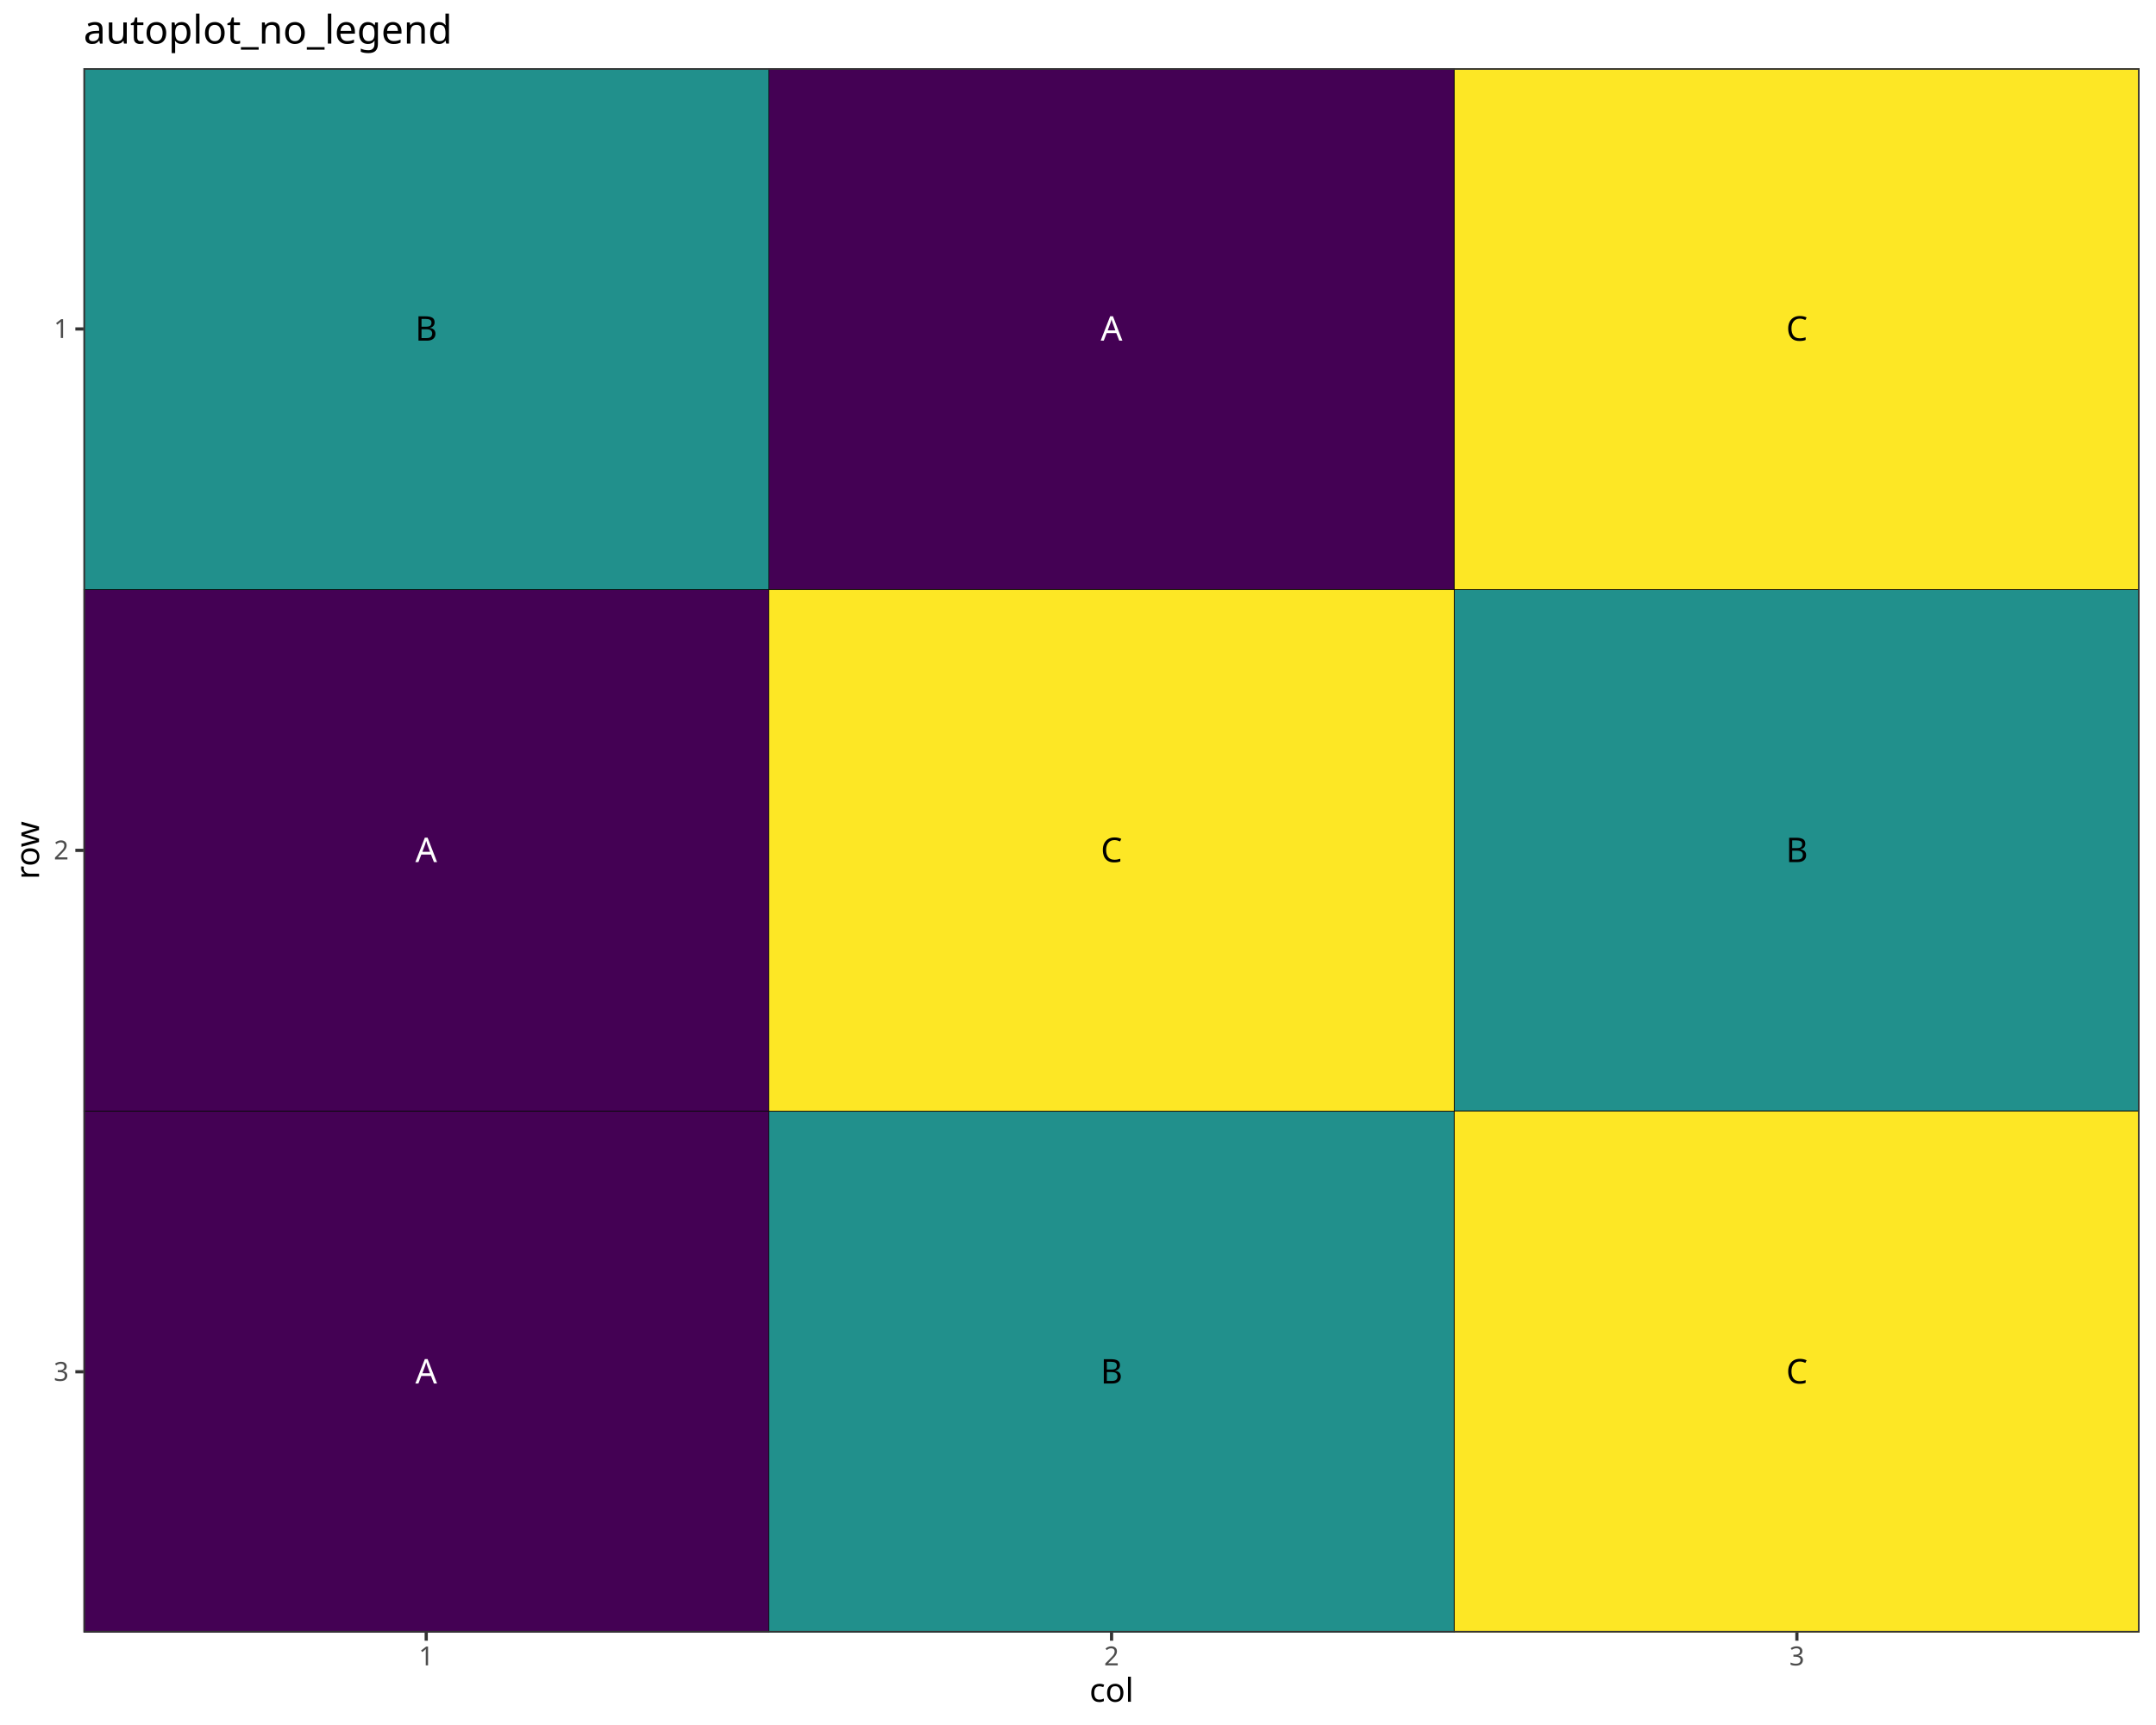
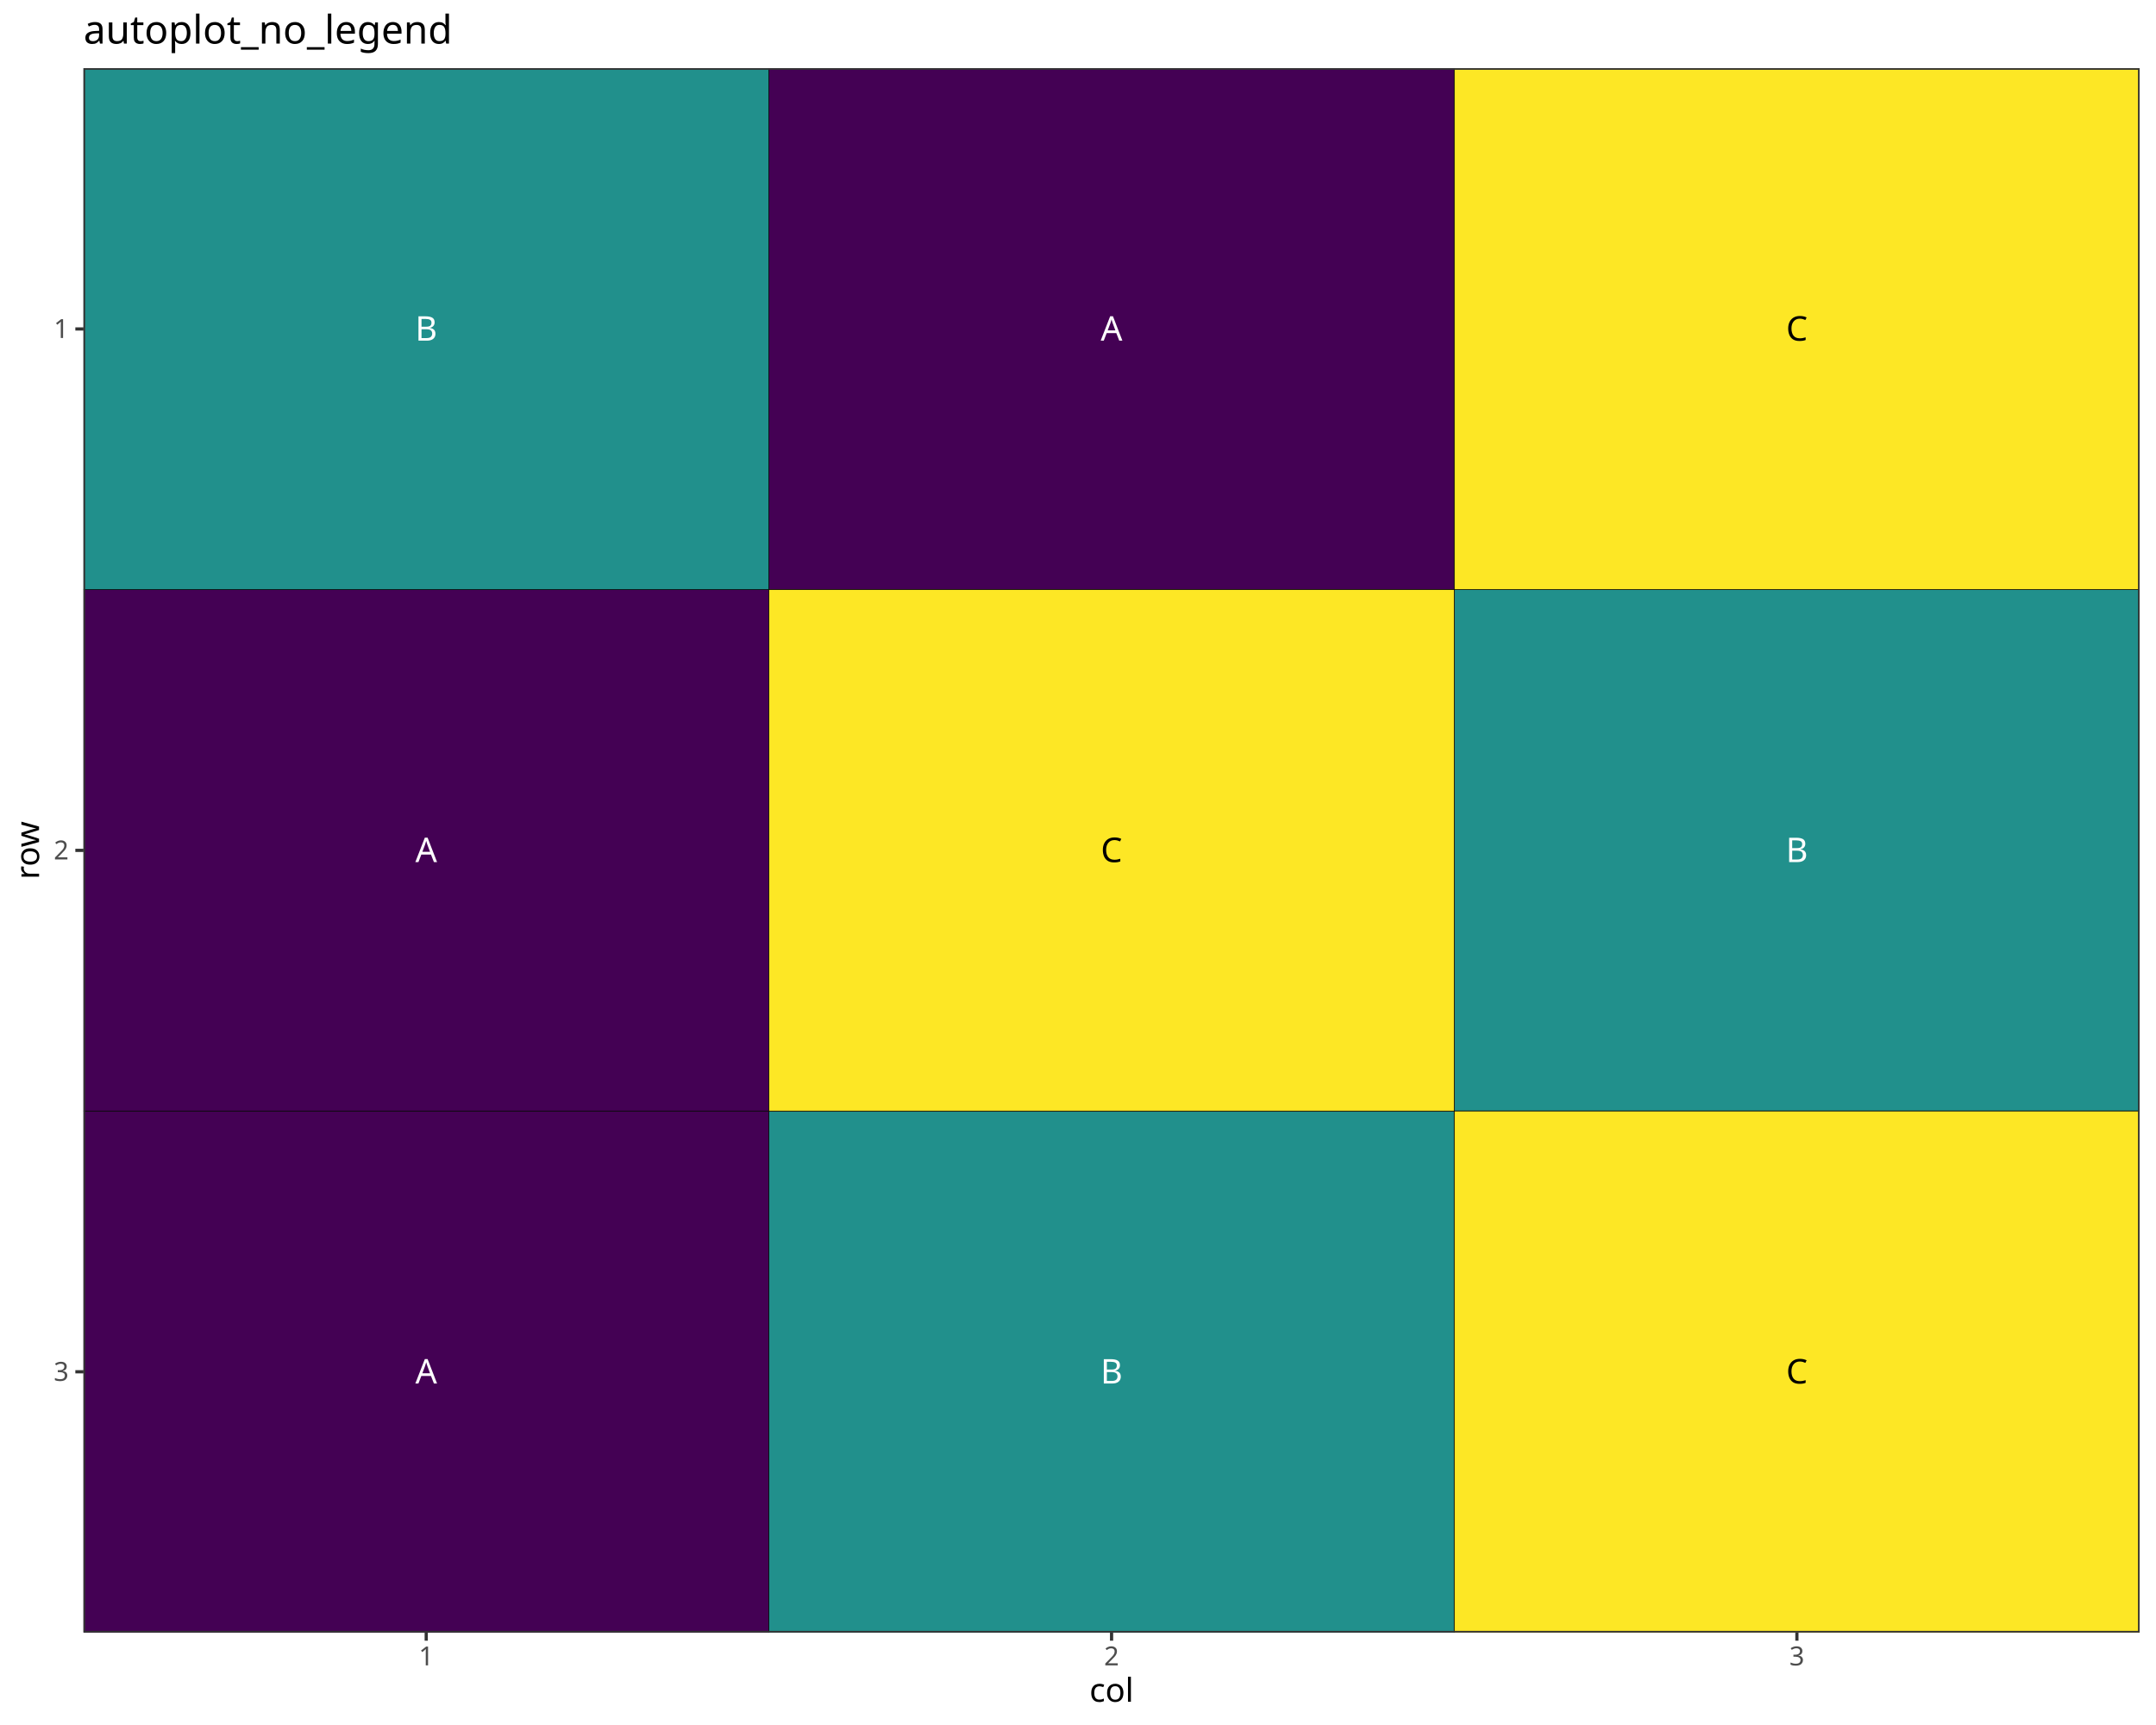
<svg xmlns="http://www.w3.org/2000/svg" class="svglite" data-engine-version="2.0" width="720.00pt" height="576.00pt" viewBox="0 0 720.00 576.00">
  <defs>
    <style type="text/css">
    .svglite line, .svglite polyline, .svglite polygon, .svglite path, .svglite rect, .svglite circle {
      fill: none;
      stroke: #000000;
      stroke-linecap: round;
      stroke-linejoin: round;
      stroke-miterlimit: 10.00;
    }
  </style>
  </defs>
  <rect width="100%" height="100%" style="stroke: none; fill: #FFFFFF;" />
  <defs>
    <clipPath id="cpMC4wMHw3MjAuMDB8MC4wMHw1NzYuMDA=">
      <rect x="0.00" y="0.00" width="720.00" height="576.00" />
    </clipPath>
  </defs>
  <g clip-path="url(#cpMC4wMHw3MjAuMDB8MC4wMHw1NzYuMDA=)">
    <rect x="0.00" y="0.00" width="720.00" height="576.00" style="stroke-width: 1.07; stroke: #FFFFFF; fill: #FFFFFF;" />
  </g>
  <defs>
    <clipPath id="cpMjcuOTB8NzE0LjUyfDIyLjc4fDU0NS4xMQ==">
      <rect x="27.90" y="22.78" width="686.62" height="522.33" />
    </clipPath>
  </defs>
  <g clip-path="url(#cpMjcuOTB8NzE0LjUyfDIyLjc4fDU0NS4xMQ==)">
    <rect x="27.90" y="22.78" width="686.62" height="522.33" style="stroke-width: 1.07; stroke: none; fill: #FFFFFF;" />
    <polyline points="27.90,22.78 714.52,22.78 " style="stroke-width: 0.53; stroke: #EBEBEB; stroke-linecap: butt;" />
    <polyline points="27.90,196.89 714.52,196.89 " style="stroke-width: 0.53; stroke: #EBEBEB; stroke-linecap: butt;" />
    <polyline points="27.90,371.00 714.52,371.00 " style="stroke-width: 0.53; stroke: #EBEBEB; stroke-linecap: butt;" />
    <polyline points="27.90,545.11 714.52,545.11 " style="stroke-width: 0.53; stroke: #EBEBEB; stroke-linecap: butt;" />
    <polyline points="27.90,545.11 27.90,22.78 " style="stroke-width: 0.53; stroke: #EBEBEB; stroke-linecap: butt;" />
    <polyline points="256.77,545.11 256.77,22.78 " style="stroke-width: 0.53; stroke: #EBEBEB; stroke-linecap: butt;" />
    <polyline points="485.65,545.11 485.65,22.78 " style="stroke-width: 0.53; stroke: #EBEBEB; stroke-linecap: butt;" />
    <polyline points="714.52,545.11 714.52,22.78 " style="stroke-width: 0.53; stroke: #EBEBEB; stroke-linecap: butt;" />
    <polyline points="27.90,109.84 714.52,109.84 " style="stroke-width: 1.07; stroke: #EBEBEB; stroke-linecap: butt;" />
    <polyline points="27.90,283.95 714.52,283.95 " style="stroke-width: 1.07; stroke: #EBEBEB; stroke-linecap: butt;" />
    <polyline points="27.90,458.06 714.52,458.06 " style="stroke-width: 1.07; stroke: #EBEBEB; stroke-linecap: butt;" />
    <polyline points="142.34,545.11 142.34,22.78 " style="stroke-width: 1.07; stroke: #EBEBEB; stroke-linecap: butt;" />
    <polyline points="371.21,545.11 371.21,22.78 " style="stroke-width: 1.07; stroke: #EBEBEB; stroke-linecap: butt;" />
    <polyline points="600.08,545.11 600.08,22.78 " style="stroke-width: 1.07; stroke: #EBEBEB; stroke-linecap: butt;" />
    <rect x="27.90" y="371.00" width="228.87" height="174.11" style="stroke-width: 0.21; stroke-linecap: butt; stroke-linejoin: miter; fill: #440154;" />
    <rect x="256.77" y="22.78" width="228.87" height="174.11" style="stroke-width: 0.21; stroke-linecap: butt; stroke-linejoin: miter; fill: #440154;" />
    <rect x="27.90" y="196.89" width="228.87" height="174.11" style="stroke-width: 0.21; stroke-linecap: butt; stroke-linejoin: miter; fill: #440154;" />
    <rect x="27.90" y="22.78" width="228.87" height="174.11" style="stroke-width: 0.21; stroke-linecap: butt; stroke-linejoin: miter; fill: #21908C;" />
    <rect x="485.65" y="196.89" width="228.87" height="174.11" style="stroke-width: 0.21; stroke-linecap: butt; stroke-linejoin: miter; fill: #21908C;" />
    <rect x="256.77" y="371.00" width="228.87" height="174.11" style="stroke-width: 0.21; stroke-linecap: butt; stroke-linejoin: miter; fill: #21908C;" />
    <rect x="256.77" y="196.89" width="228.87" height="174.11" style="stroke-width: 0.21; stroke-linecap: butt; stroke-linejoin: miter; fill: #FDE725;" />
    <rect x="485.65" y="22.78" width="228.87" height="174.11" style="stroke-width: 0.21; stroke-linecap: butt; stroke-linejoin: miter; fill: #FDE725;" />
    <rect x="485.65" y="371.00" width="228.87" height="174.11" style="stroke-width: 0.21; stroke-linecap: butt; stroke-linejoin: miter; fill: #FDE725;" />
    <text x="142.34" y="461.97" text-anchor="middle" style="font-size: 11.38px; fill: #FFFFFF; font-family: sans;" textLength="7.59px" lengthAdjust="spacingAndGlyphs">A</text>
    <text x="371.21" y="113.75" text-anchor="middle" style="font-size: 11.38px; fill: #FFFFFF; font-family: sans;" textLength="7.59px" lengthAdjust="spacingAndGlyphs">A</text>
    <text x="142.34" y="287.86" text-anchor="middle" style="font-size: 11.38px; fill: #FFFFFF; font-family: sans;" textLength="7.59px" lengthAdjust="spacingAndGlyphs">A</text>
-     <text x="142.34" y="113.75" text-anchor="middle" style="font-size: 11.38px; font-family: sans;" textLength="7.59px" lengthAdjust="spacingAndGlyphs">B</text>
-     <text x="600.08" y="287.86" text-anchor="middle" style="font-size: 11.38px; font-family: sans;" textLength="7.59px" lengthAdjust="spacingAndGlyphs">B</text>
-     <text x="371.21" y="461.97" text-anchor="middle" style="font-size: 11.38px; font-family: sans;" textLength="7.59px" lengthAdjust="spacingAndGlyphs">B</text>
+     <text x="142.34" y="113.75" text-anchor="middle" style="font-size: 11.38px; fill: #FFFFFF; font-family: sans;" textLength="7.59px" lengthAdjust="spacingAndGlyphs">B</text>
+     <text x="600.08" y="287.86" text-anchor="middle" style="font-size: 11.38px; fill: #FFFFFF; font-family: sans;" textLength="7.59px" lengthAdjust="spacingAndGlyphs">B</text>
+     <text x="371.21" y="461.97" text-anchor="middle" style="font-size: 11.38px; fill: #FFFFFF; font-family: sans;" textLength="7.59px" lengthAdjust="spacingAndGlyphs">B</text>
    <text x="371.21" y="287.86" text-anchor="middle" style="font-size: 11.38px; font-family: sans;" textLength="8.22px" lengthAdjust="spacingAndGlyphs">C</text>
    <text x="600.08" y="113.75" text-anchor="middle" style="font-size: 11.38px; font-family: sans;" textLength="8.22px" lengthAdjust="spacingAndGlyphs">C</text>
    <text x="600.08" y="461.97" text-anchor="middle" style="font-size: 11.38px; font-family: sans;" textLength="8.22px" lengthAdjust="spacingAndGlyphs">C</text>
    <rect x="27.90" y="22.78" width="686.62" height="522.33" style="stroke-width: 1.07; stroke: #333333;" />
  </g>
  <g clip-path="url(#cpMC4wMHw3MjAuMDB8MC4wMHw1NzYuMDA=)">
    <text x="22.97" y="112.87" text-anchor="end" style="font-size: 8.80px; fill: #4D4D4D; font-family: sans;" textLength="4.89px" lengthAdjust="spacingAndGlyphs">1</text>
    <text x="22.97" y="286.98" text-anchor="end" style="font-size: 8.80px; fill: #4D4D4D; font-family: sans;" textLength="4.89px" lengthAdjust="spacingAndGlyphs">2</text>
    <text x="22.97" y="461.09" text-anchor="end" style="font-size: 8.80px; fill: #4D4D4D; font-family: sans;" textLength="4.89px" lengthAdjust="spacingAndGlyphs">3</text>
    <polyline points="25.16,109.84 27.90,109.84 " style="stroke-width: 1.07; stroke: #333333; stroke-linecap: butt;" />
    <polyline points="25.16,283.95 27.90,283.95 " style="stroke-width: 1.07; stroke: #333333; stroke-linecap: butt;" />
    <polyline points="25.16,458.06 27.90,458.06 " style="stroke-width: 1.07; stroke: #333333; stroke-linecap: butt;" />
    <polyline points="142.34,547.85 142.34,545.11 " style="stroke-width: 1.07; stroke: #333333; stroke-linecap: butt;" />
    <polyline points="371.21,547.85 371.21,545.11 " style="stroke-width: 1.07; stroke: #333333; stroke-linecap: butt;" />
    <polyline points="600.08,547.85 600.08,545.11 " style="stroke-width: 1.07; stroke: #333333; stroke-linecap: butt;" />
    <text x="142.34" y="556.10" text-anchor="middle" style="font-size: 8.80px; fill: #4D4D4D; font-family: sans;" textLength="4.89px" lengthAdjust="spacingAndGlyphs">1</text>
    <text x="371.21" y="556.10" text-anchor="middle" style="font-size: 8.80px; fill: #4D4D4D; font-family: sans;" textLength="4.89px" lengthAdjust="spacingAndGlyphs">2</text>
    <text x="600.08" y="556.10" text-anchor="middle" style="font-size: 8.80px; fill: #4D4D4D; font-family: sans;" textLength="4.89px" lengthAdjust="spacingAndGlyphs">3</text>
    <text x="371.21" y="568.24" text-anchor="middle" style="font-size: 11.00px; font-family: sans;" textLength="14.06px" lengthAdjust="spacingAndGlyphs">col</text>
    <text transform="translate(13.05,283.95) rotate(-90)" text-anchor="middle" style="font-size: 11.00px; font-family: sans;" textLength="17.73px" lengthAdjust="spacingAndGlyphs">row</text>
    <text x="27.90" y="14.56" style="font-size: 13.20px; font-family: sans;" textLength="115.98px" lengthAdjust="spacingAndGlyphs">autoplot_no_legend</text>
  </g>
</svg>
